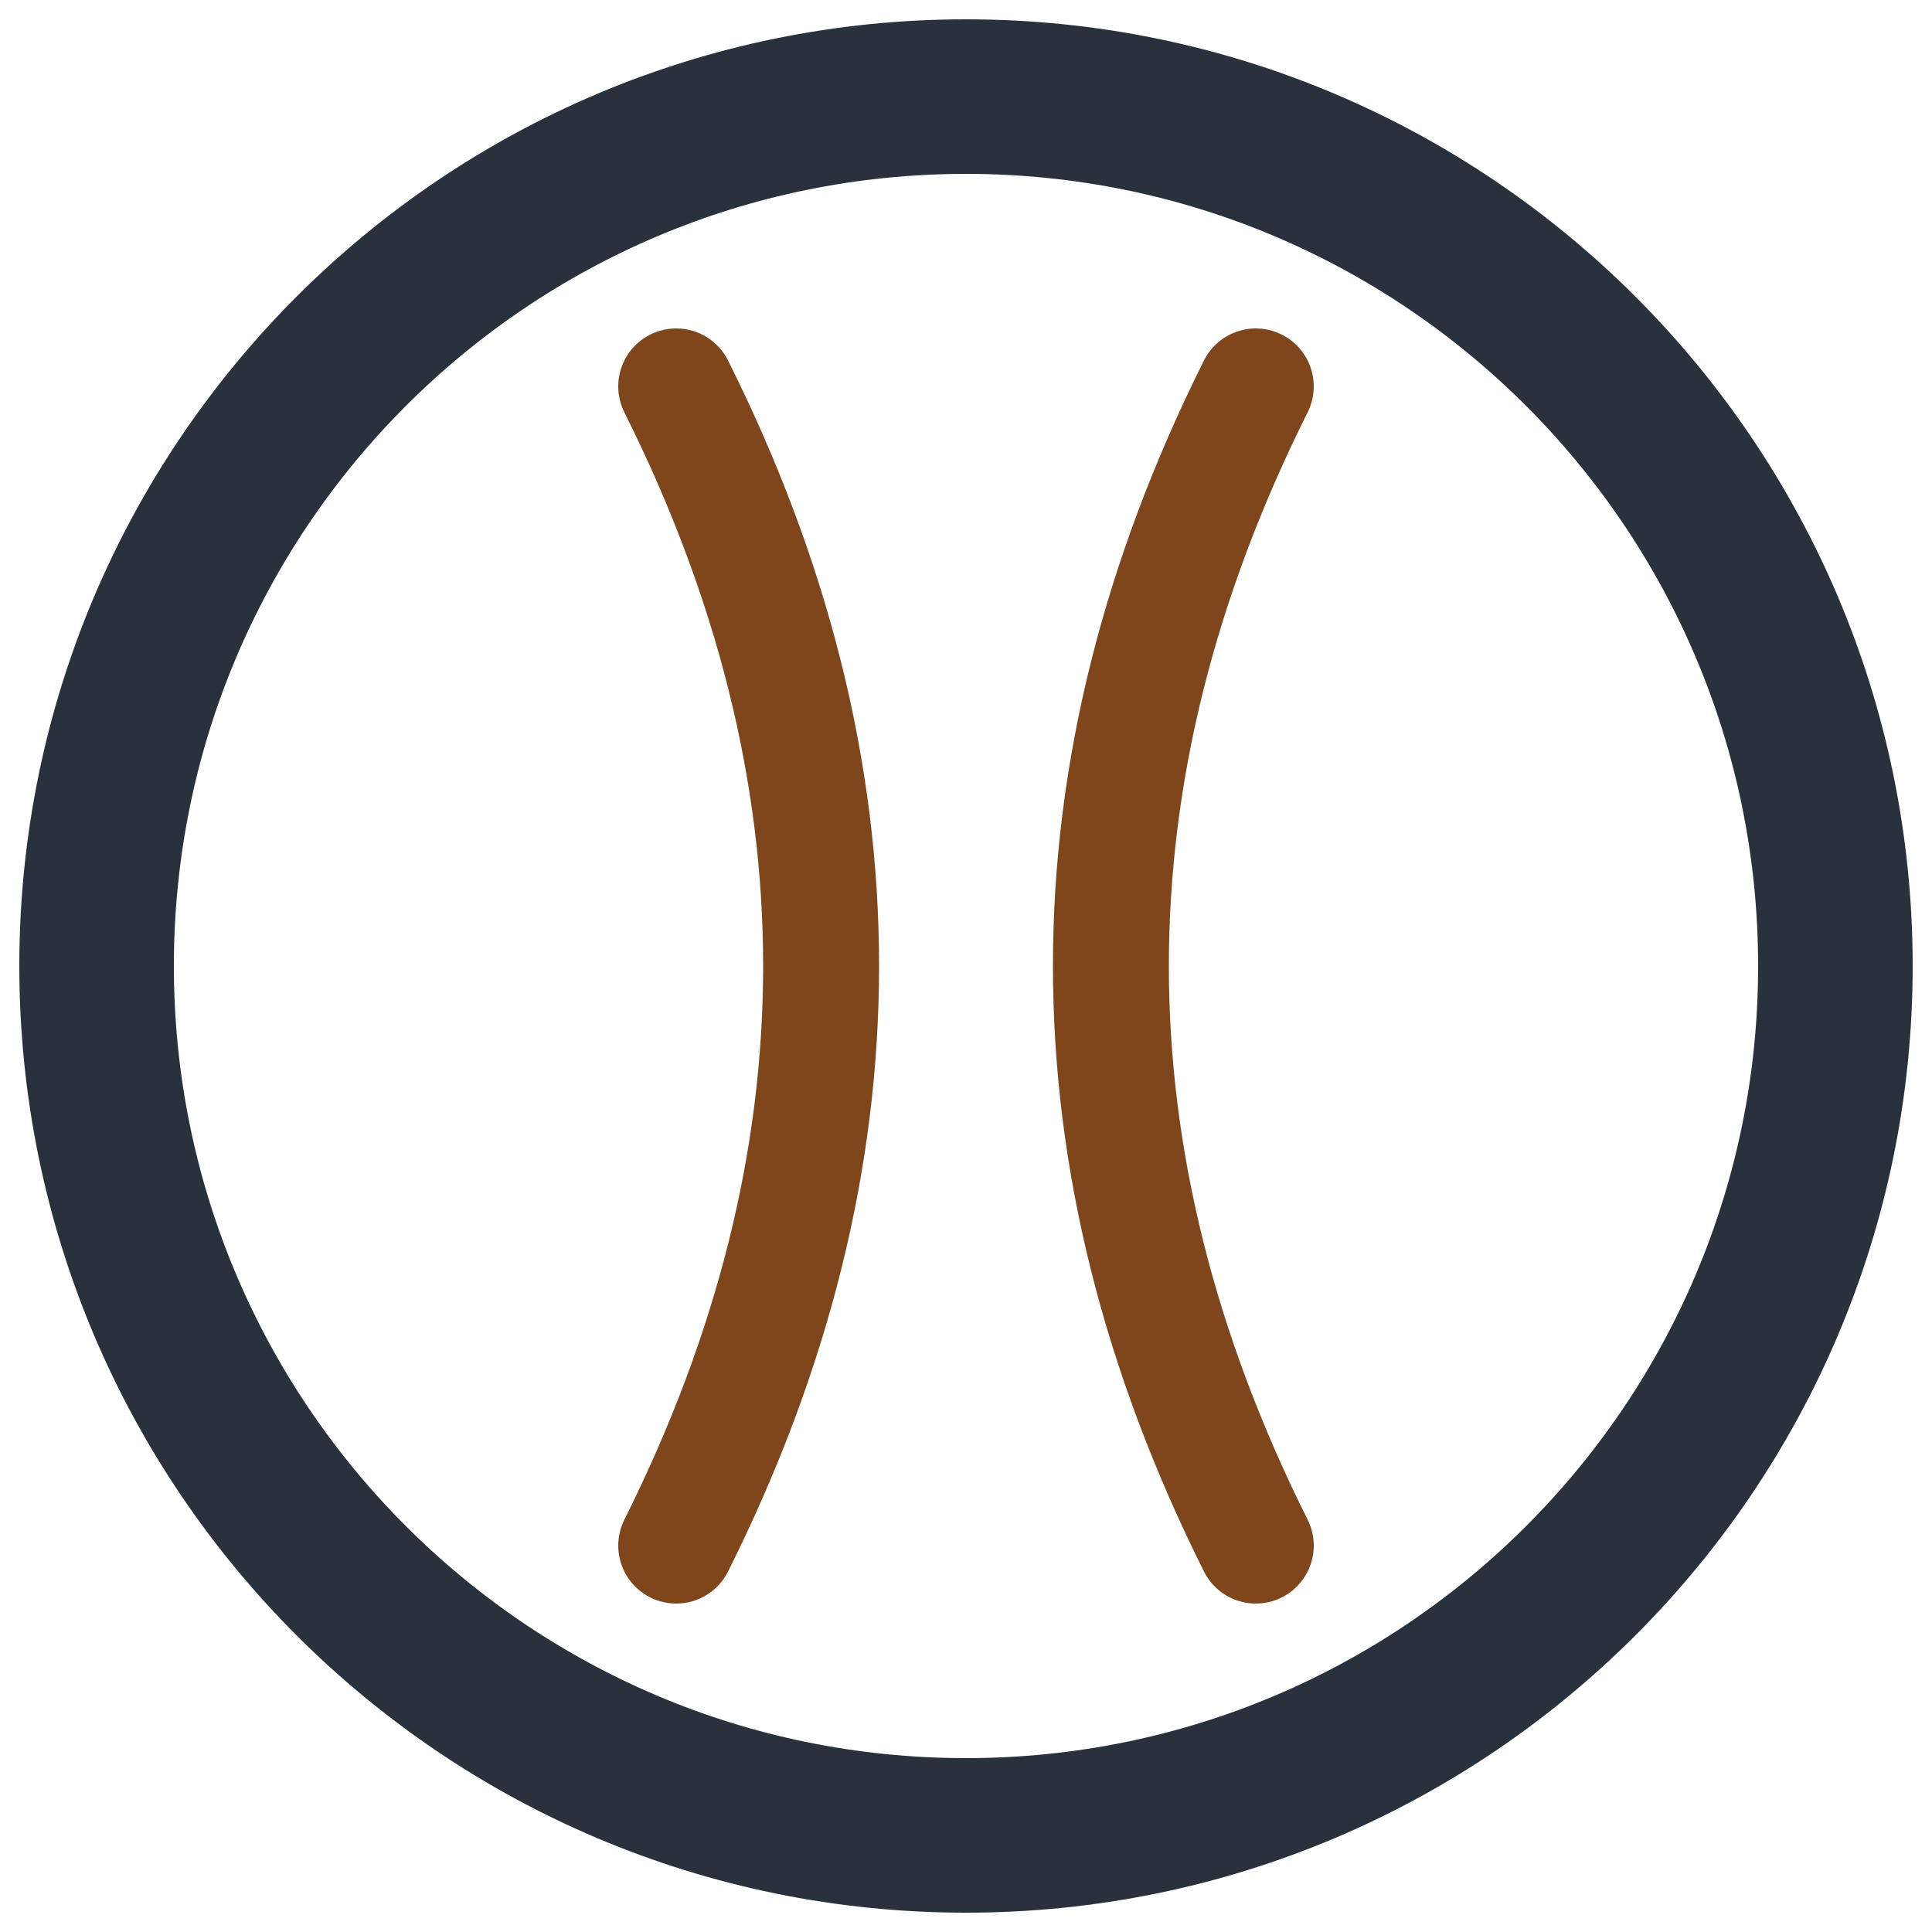
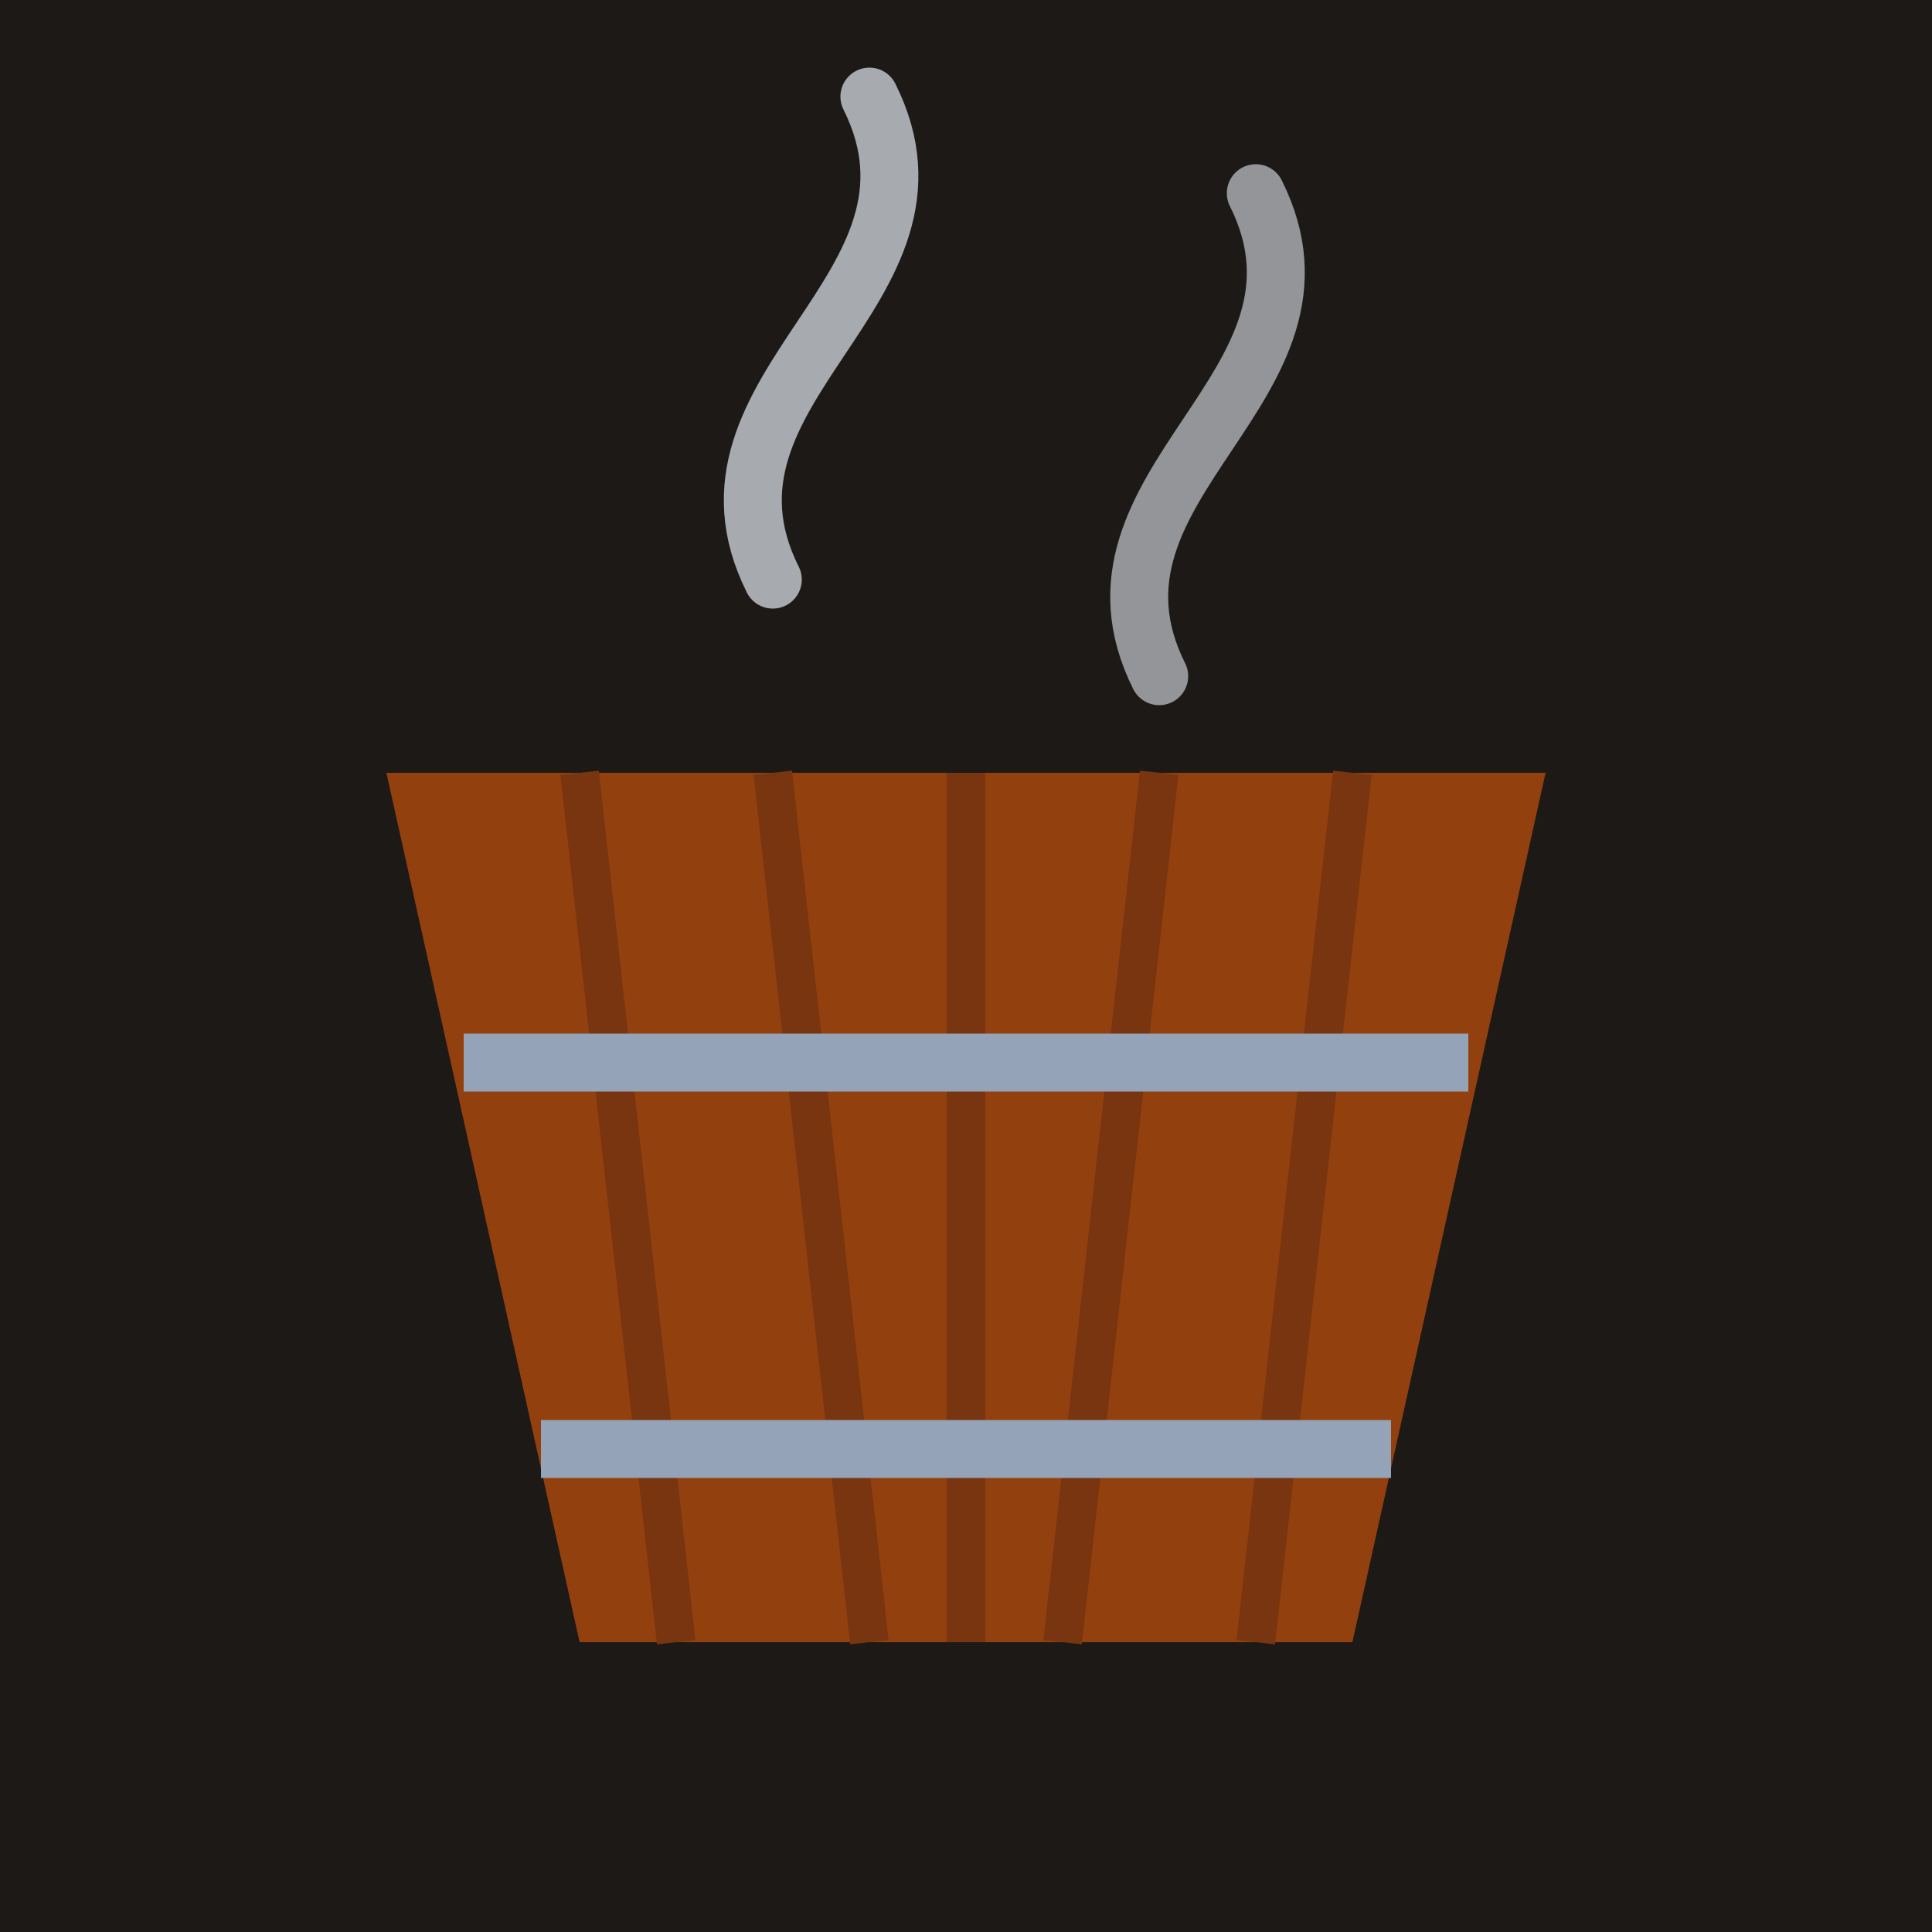
<svg xmlns="http://www.w3.org/2000/svg" viewBox="0 0 100 100">
-   <circle cx="50" cy="50" r="45" fill="none" stroke="#29323c" stroke-width="8" />
-   <path d="M 35 20 Q 50 50 35 80" fill="none" stroke="#7f461c" stroke-width="6" stroke-linecap="round" />
-   <path d="M 65 20 Q 50 50 65 80" fill="none" stroke="#7f461c" stroke-width="6" stroke-linecap="round" />
+   <rect width="100" height="100" fill="#1C1917" />
+   <path d="M 20,40 L 80,40 L 70,85 L 30,85 Z" fill="#92400E" />
+   <path d="M 30,40 L 35,85 M 40,40 L 45,85 M 50,40 L 50,85 M 60,40 L 55,85 M 70,40 L 65,85" stroke="#78350F" stroke-width="2" />
+   <line x1="24" y1="55" x2="76" y2="55" stroke="#94A3B8" stroke-width="3" />
+   <line x1="28" y1="75" x2="72" y2="75" stroke="#94A3B8" stroke-width="3" />
+   <path d="M 40,30 C 35,20, 50,15, 45,5" fill="none" stroke="#E2E8F0" stroke-width="3" stroke-linecap="round" opacity="0.7" />
+   <path d="M 60,35 C 55,25, 70,20, 65,10" fill="none" stroke="#E2E8F0" stroke-width="3" stroke-linecap="round" opacity="0.6" />
</svg>
